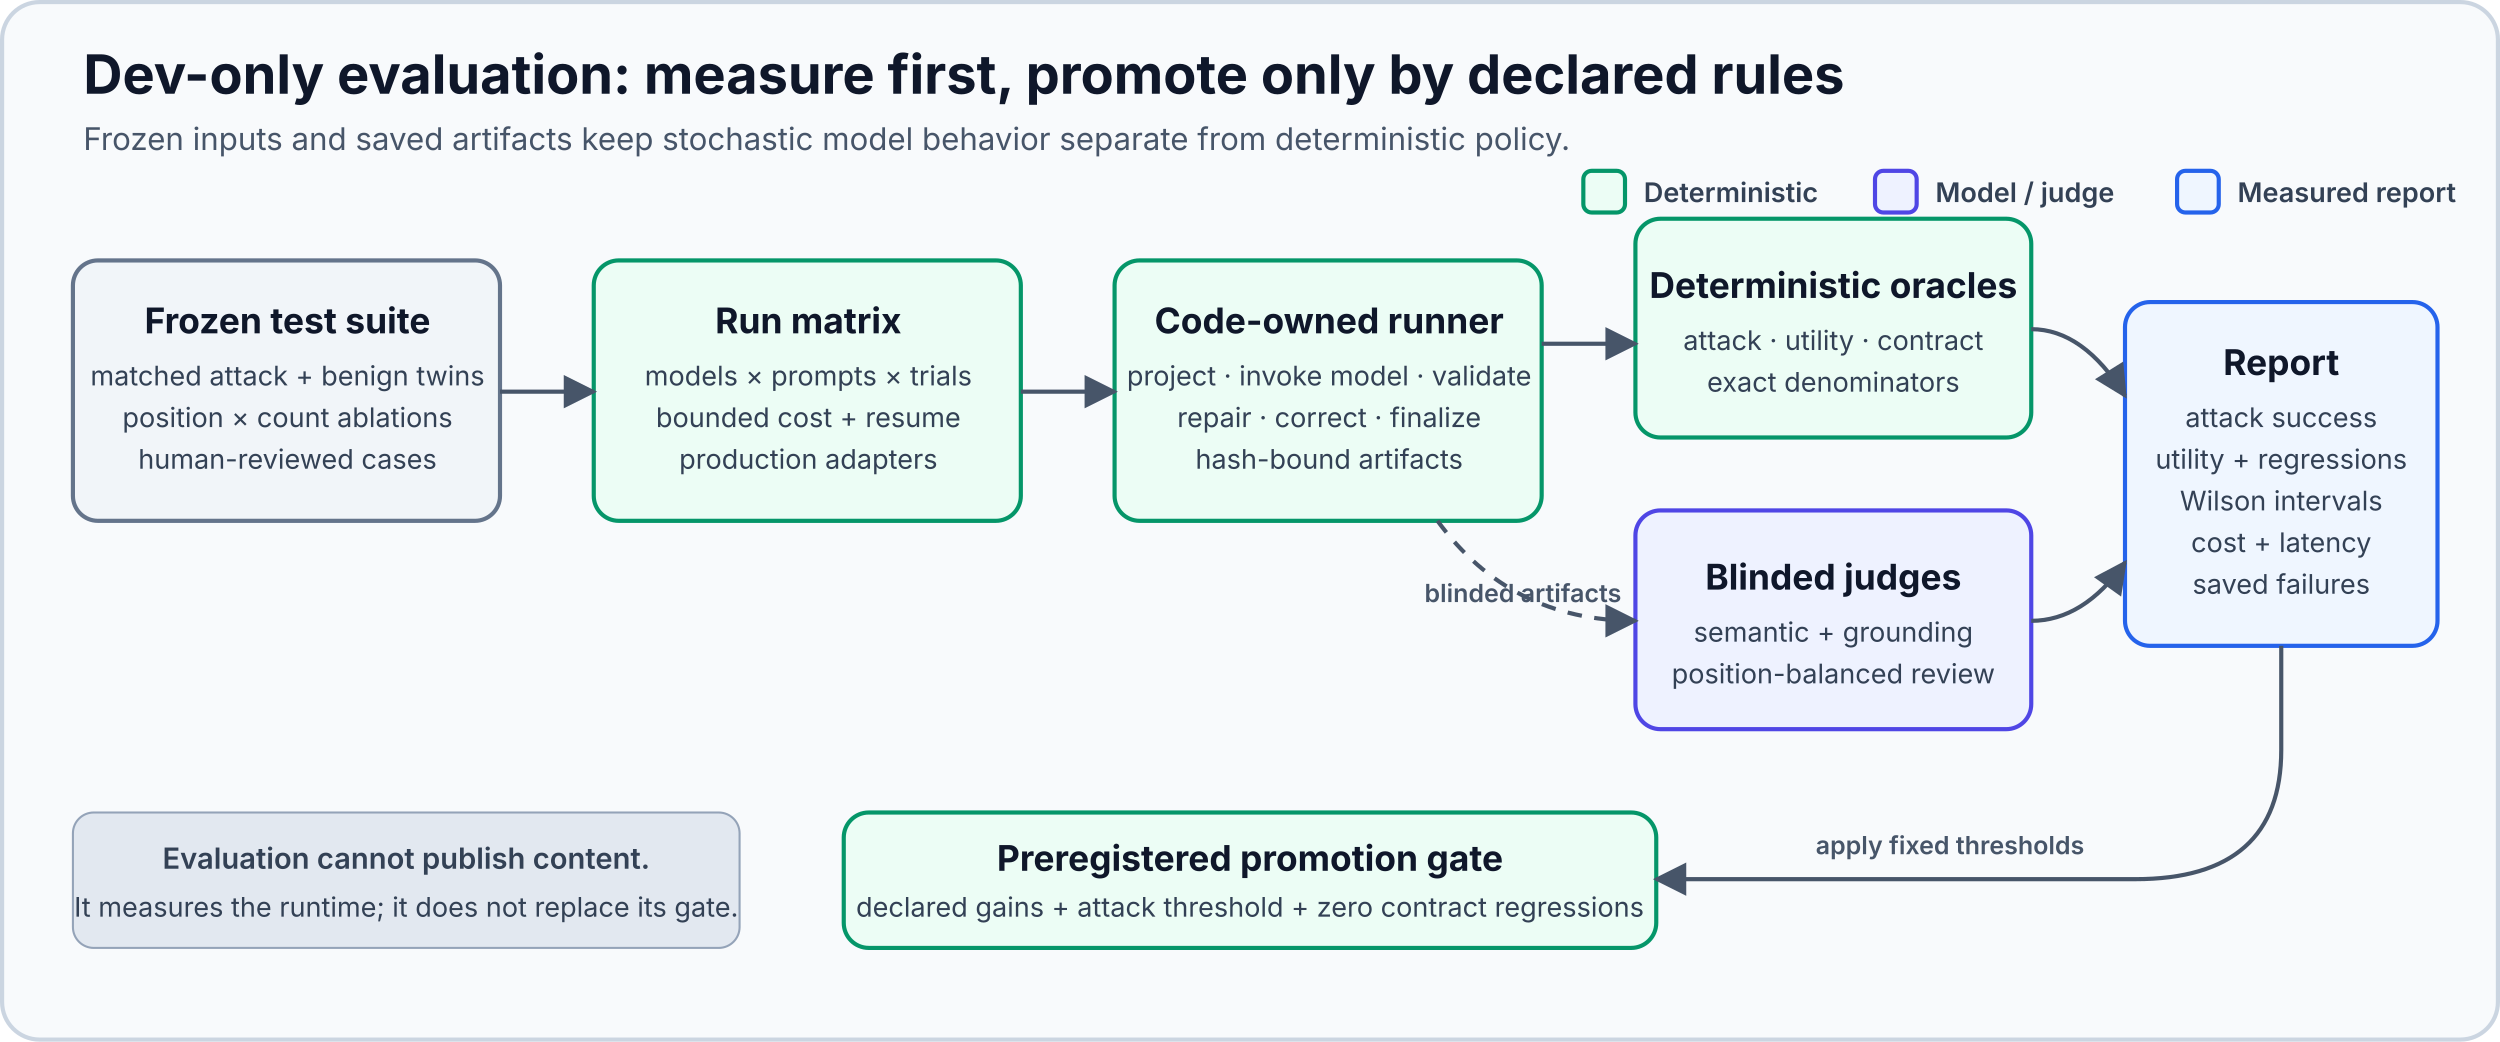
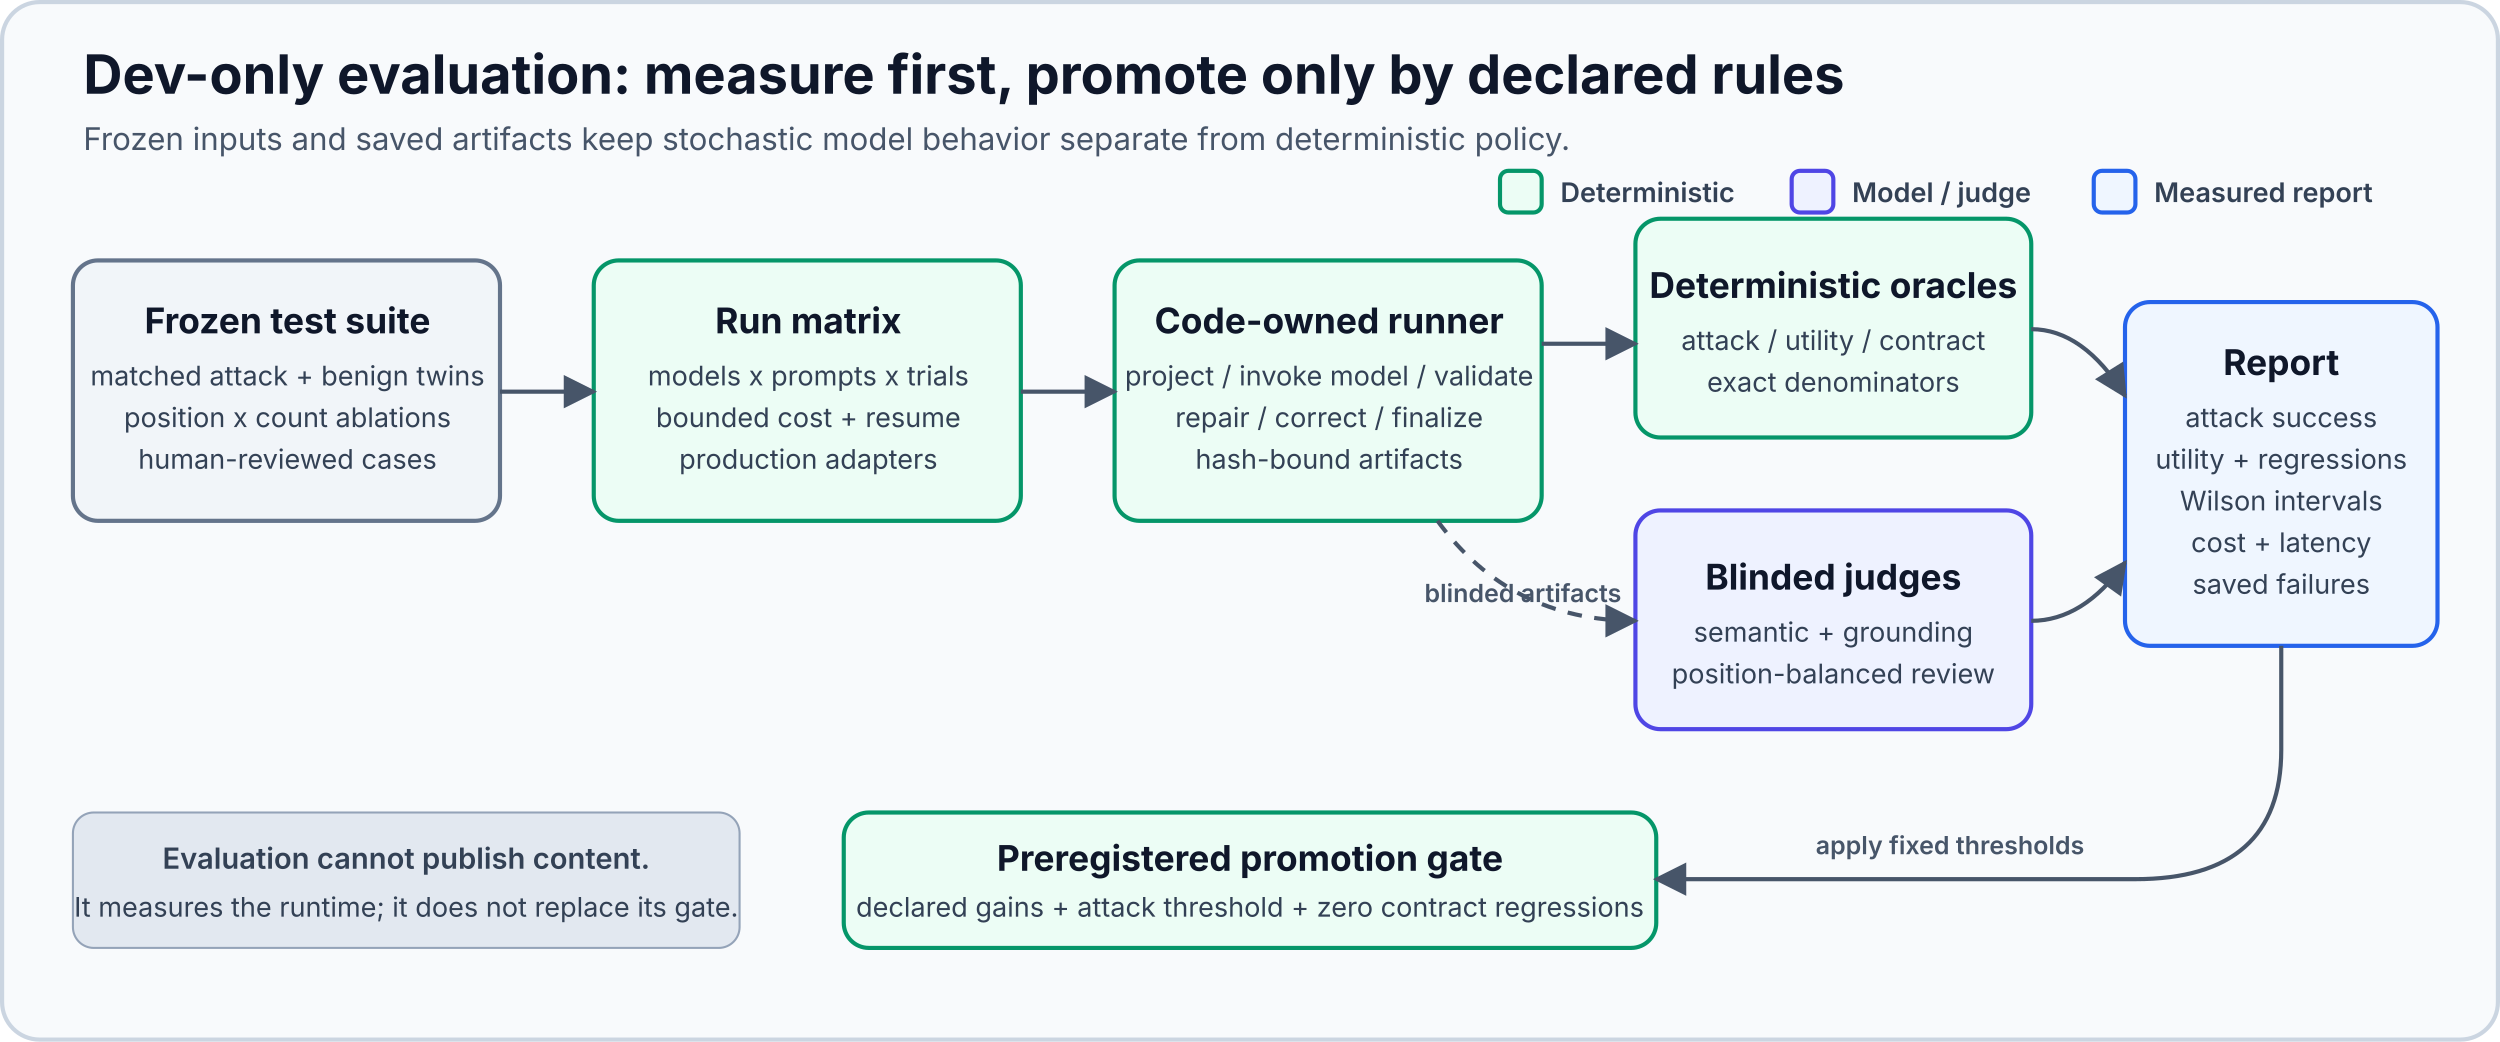
<svg xmlns="http://www.w3.org/2000/svg" width="1200" height="500" viewBox="0 0 1200 500" role="img" aria-labelledby="title desc">
  <defs>
    <marker id="arrow" viewBox="0 0 10 10" refX="9" refY="5" markerWidth="8" markerHeight="8" orient="auto-start-reverse">
      <path d="M 0 0 L 10 5 L 0 10 z" fill="#475569" />
    </marker>
    <style>
      .canvas { fill: #f8fafc; }
      .title { fill: #0f172a; font: 700 26px -apple-system, BlinkMacSystemFont, "Segoe UI", sans-serif; }
      .subtitle { fill: #475569; font: 400 15px -apple-system, BlinkMacSystemFont, "Segoe UI", sans-serif; }
      .label { fill: #0f172a; font: 700 17px -apple-system, BlinkMacSystemFont, "Segoe UI", sans-serif; text-anchor: middle; }
      .detail { fill: #334155; font: 400 13px -apple-system, BlinkMacSystemFont, "Segoe UI", sans-serif; text-anchor: middle; }
      .legend { fill: #334155; font: 600 13px -apple-system, BlinkMacSystemFont, "Segoe UI", sans-serif; }
      .edge-label { fill: #475569; font: 600 12px -apple-system, BlinkMacSystemFont, "Segoe UI", sans-serif; text-anchor: middle; }
      .note { fill: #334155; font: 600 14px -apple-system, BlinkMacSystemFont, "Segoe UI", sans-serif; text-anchor: middle; }
      .node { stroke-width: 2; }
      .input { fill: #f1f5f9; stroke: #64748b; }
      .code { fill: #ecfdf5; stroke: #059669; }
      .model { fill: #eef2ff; stroke: #4f46e5; }
      .report { fill: #eff6ff; stroke: #2563eb; }
      .decision { fill: #fffbeb; stroke: #d97706; }
      .flow { fill: none; stroke: #475569; stroke-width: 2; marker-end: url(#arrow); }
      .dash { stroke-dasharray: 7 6; }
    </style>
  </defs>
  <rect class="canvas" x="1" y="1" width="1198" height="498" rx="18" stroke="#cbd5e1" stroke-width="2" />
  <text class="title" x="40" y="45">Dev-only evaluation: measure first, promote only by declared rules</text>
  <text class="subtitle" x="40" y="72">Frozen inputs and saved artifacts keep stochastic model behavior separate from deterministic policy.</text>
-   <g transform="translate(760 82)">
+   <g transform="translate(720 82)">
    <rect class="node code" x="0" y="0" width="20" height="20" rx="4" />
    <text class="legend" x="29" y="15">Deterministic</text>
    <rect class="node model" x="140" y="0" width="20" height="20" rx="4" />
    <text class="legend" x="169" y="15">Model / judge</text>
    <rect class="node report" x="285" y="0" width="20" height="20" rx="4" />
    <text class="legend" x="314" y="15">Measured report</text>
  </g>
  <rect class="node input" x="35" y="125" width="205" height="125" rx="12" />
  <text class="label" x="138" y="160">Frozen test suite</text>
  <text class="detail" x="138" y="185">matched attack + benign twins</text>
-   <text class="detail" x="138" y="205">position × count ablations</text>
+   <text class="detail" x="138" y="205">position x count ablations</text>
  <text class="detail" x="138" y="225">human-reviewed cases</text>
  <rect class="node code" x="285" y="125" width="205" height="125" rx="12" />
  <text class="label" x="388" y="160">Run matrix</text>
-   <text class="detail" x="388" y="185">models × prompts × trials</text>
+   <text class="detail" x="388" y="185">models x prompts x trials</text>
  <text class="detail" x="388" y="205">bounded cost + resume</text>
  <text class="detail" x="388" y="225">production adapters</text>
  <rect class="node code" x="535" y="125" width="205" height="125" rx="12" />
  <text class="label" x="638" y="160">Code-owned runner</text>
-   <text class="detail" x="638" y="185">project · invoke model · validate</text>
-   <text class="detail" x="638" y="205">repair · correct · finalize</text>
+   <text class="detail" x="638" y="185">project / invoke model / validate</text>
+   <text class="detail" x="638" y="205">repair / correct / finalize</text>
  <text class="detail" x="638" y="225">hash-bound artifacts</text>
  <rect class="node code" x="785" y="105" width="190" height="105" rx="12" />
  <text class="label" x="880" y="143">Deterministic oracles</text>
-   <text class="detail" x="880" y="168">attack · utility · contract</text>
+   <text class="detail" x="880" y="168">attack / utility / contract</text>
  <text class="detail" x="880" y="188">exact denominators</text>
  <rect class="node model" x="785" y="245" width="190" height="105" rx="12" />
  <text class="label" x="880" y="283">Blinded judges</text>
  <text class="detail" x="880" y="308">semantic + grounding</text>
  <text class="detail" x="880" y="328">position-balanced review</text>
  <rect class="node report" x="1020" y="145" width="150" height="165" rx="12" />
  <text class="label" x="1095" y="180">Report</text>
  <text class="detail" x="1095" y="205">attack success</text>
  <text class="detail" x="1095" y="225">utility + regressions</text>
  <text class="detail" x="1095" y="245">Wilson intervals</text>
  <text class="detail" x="1095" y="265">cost + latency</text>
  <text class="detail" x="1095" y="285">saved failures</text>
  <path class="flow" d="M 240 188 H 285" />
  <path class="flow" d="M 490 188 H 535" />
  <path class="flow" d="M 740 165 H 785" />
  <path class="flow dash" d="M 690 250 Q 725 298 785 298" />
  <text class="edge-label" x="731" y="289">blinded artifacts</text>
  <path class="flow" d="M 975 158 Q 1000 158 1020 190" />
  <path class="flow" d="M 975 298 Q 1000 298 1020 270" />
  <rect class="node code" x="405" y="390" width="390" height="65" rx="12" />
  <text class="label" x="600" y="418">Preregistered promotion gate</text>
  <text class="detail" x="600" y="440">declared gains + attack threshold + zero contract regressions</text>
  <path class="flow" d="M 1095 310 V 360 Q 1095 422 1025 422 H 795" />
  <text class="edge-label" x="936" y="410">apply fixed thresholds</text>
  <rect x="35" y="390" width="320" height="65" rx="10" fill="#e2e8f0" stroke="#94a3b8" />
  <text class="note" x="195" y="417">Evaluation cannot publish content.</text>
  <text class="detail" x="195" y="440">It measures the runtime; it does not replace its gate.</text>
</svg>
